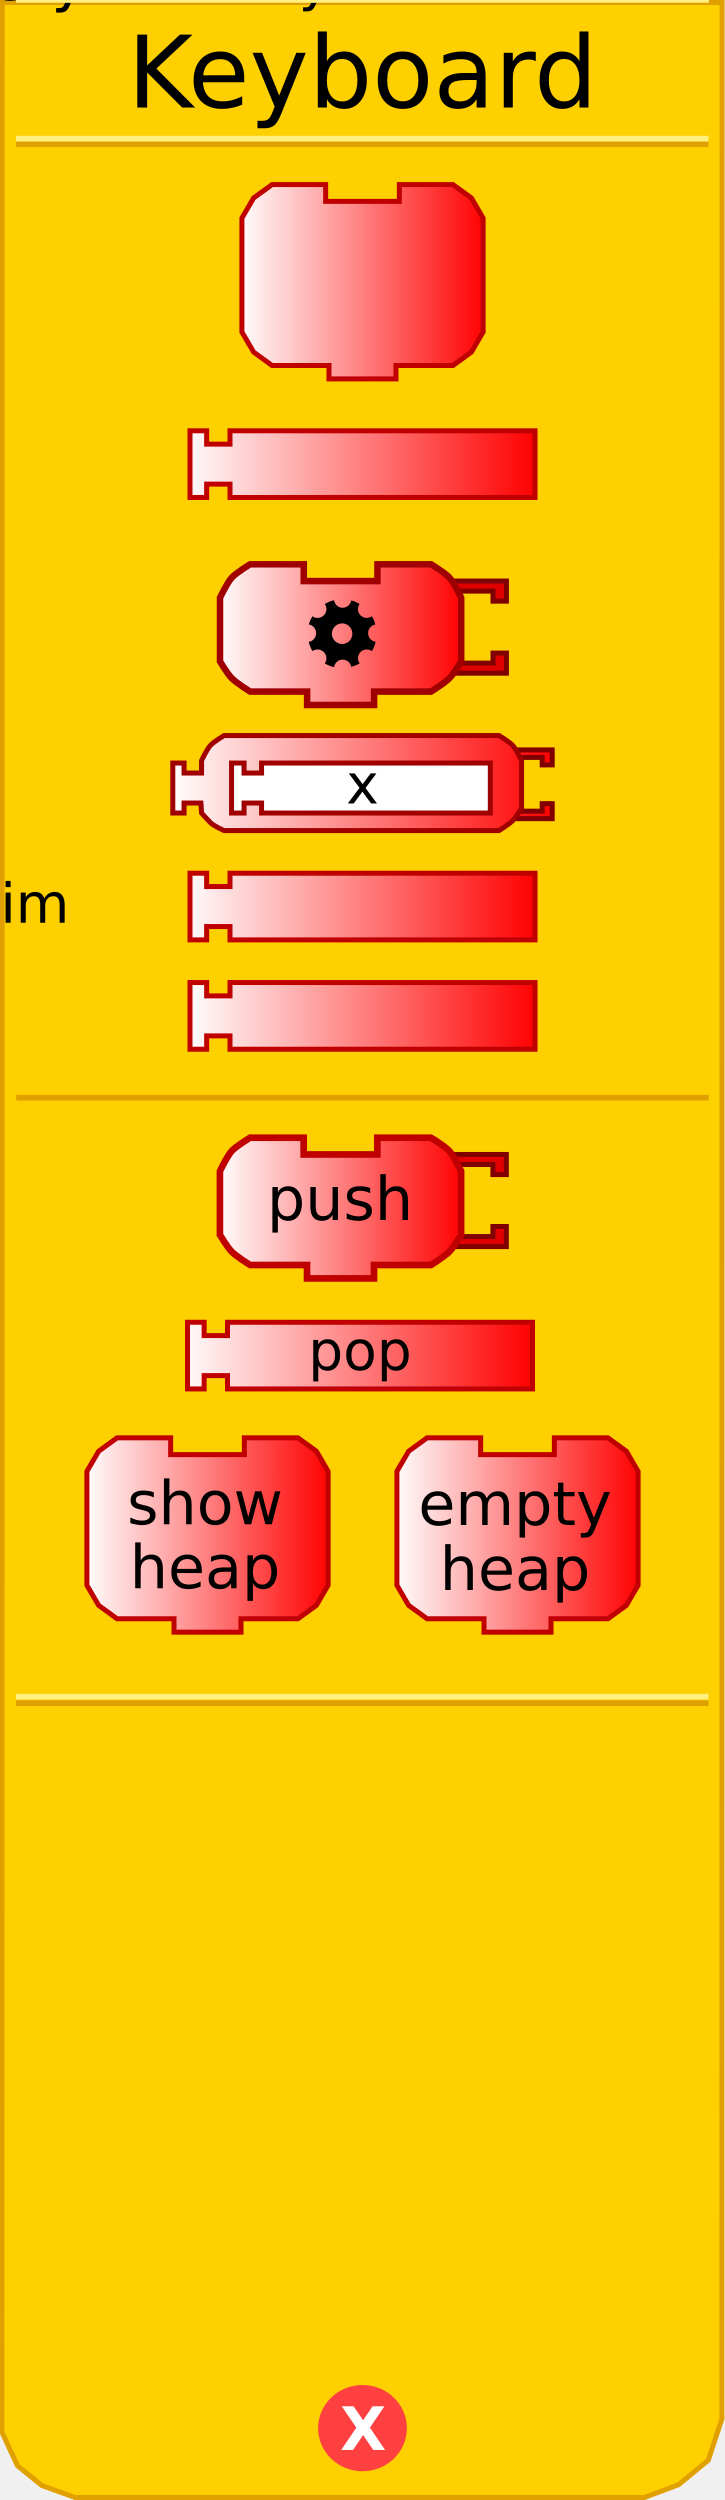
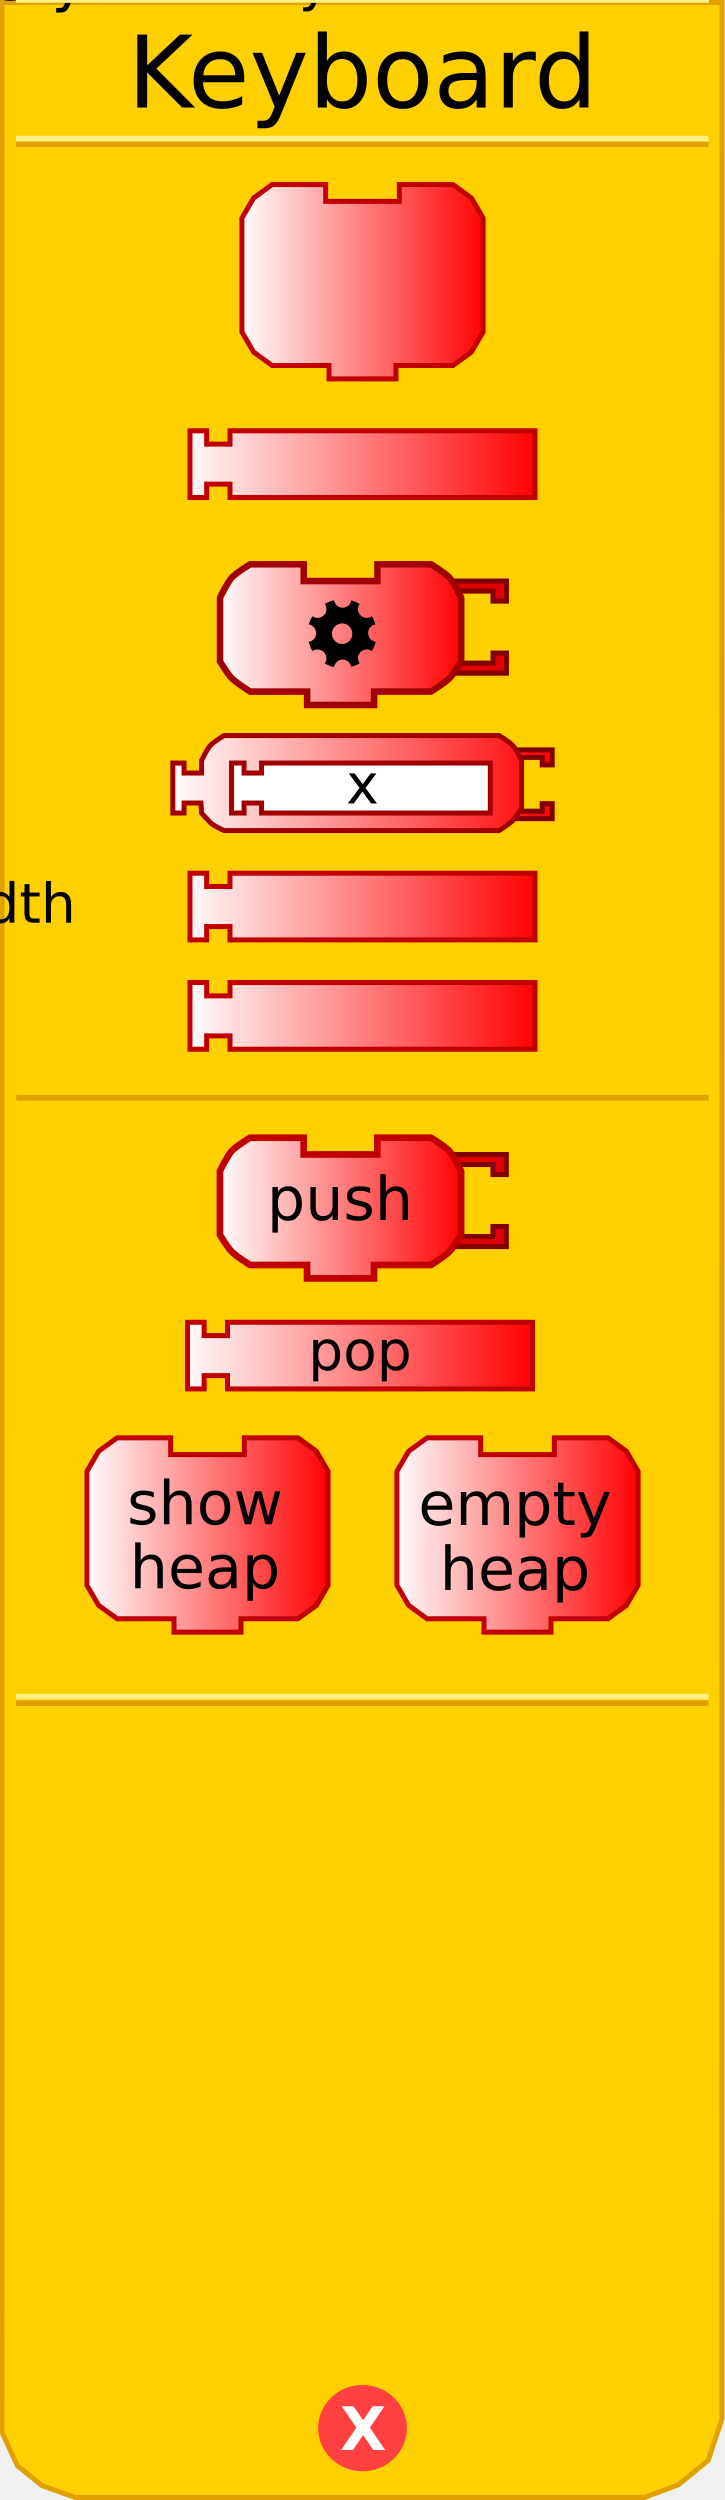
<svg xmlns="http://www.w3.org/2000/svg" xmlns:xlink="http://www.w3.org/1999/xlink" version="1.0" width="145" height="500" id="svg2">
  <defs id="defs4">
    <linearGradient id="linearGradient3712">
      <stop id="stop3714" style="stop-color:#ffffff;stop-opacity:1" offset="0" />
      <stop id="stop3716" style="stop-color:#ff0000;stop-opacity:1" offset="1" />
    </linearGradient>
    <linearGradient x1="69" y1="226" x2="140" y2="226" id="linearGradient2431" xlink:href="#linearGradient3712" gradientUnits="userSpaceOnUse" gradientTransform="translate(-32.52428,-133.8278)" />
    <linearGradient x1="0" y1="22" x2="74" y2="22" id="linearGradient3208" xlink:href="#linearGradient3712" gradientUnits="userSpaceOnUse" gradientTransform="matrix(0.67,0,0,0.67,47.71,36.24818)" />
    <linearGradient x1="69" y1="226" x2="140" y2="226" id="linearGradient2505" xlink:href="#linearGradient3712" gradientUnits="userSpaceOnUse" gradientTransform="translate(-32.52428,106.1141)" />
    <linearGradient x1="69.856" y1="226.654" x2="140.193" y2="226.654" id="linearGradient2507" xlink:href="#linearGradient3712" gradientUnits="userSpaceOnUse" gradientTransform="translate(-32.52428,132.449)" />
    <linearGradient x1="0" y1="22" x2="74" y2="22" id="linearGradient2513" xlink:href="#linearGradient3712" gradientUnits="userSpaceOnUse" gradientTransform="matrix(0.5,0,0,0.5,34.0625,146.6083)" />
    <linearGradient x1="34.062" y1="156.608" x2="110.938" y2="156.608" id="linearGradient3199" xlink:href="#linearGradient3712" gradientUnits="userSpaceOnUse" />
    <linearGradient x1="34.062" y1="156.608" x2="110.938" y2="156.608" id="linearGradient3209" xlink:href="#linearGradient3712" gradientUnits="userSpaceOnUse" />
    <linearGradient x1="34.062" y1="156.608" x2="110.938" y2="156.608" id="linearGradient3213" xlink:href="#linearGradient3712" gradientUnits="userSpaceOnUse" />
    <linearGradient x1="34.062" y1="156.608" x2="110.938" y2="156.608" id="linearGradient3219" xlink:href="#linearGradient3712" gradientUnits="userSpaceOnUse" />
    <linearGradient x1="34.062" y1="156.608" x2="110.938" y2="156.608" id="linearGradient3222" xlink:href="#linearGradient3712" gradientUnits="userSpaceOnUse" />
    <linearGradient x1="34.062" y1="156.608" x2="110.938" y2="156.608" id="linearGradient3225" xlink:href="#linearGradient3712" gradientUnits="userSpaceOnUse" />
    <linearGradient x1="0" y1="22" x2="74" y2="22" id="linearGradient3318" xlink:href="#linearGradient3712" gradientUnits="userSpaceOnUse" gradientTransform="matrix(0.67,0,0,0.67,15.71,283.0426)" />
    <linearGradient x1="0" y1="22" x2="74" y2="22" id="linearGradient3320" xlink:href="#linearGradient3712" gradientUnits="userSpaceOnUse" gradientTransform="matrix(0.67,0,0,0.67,77.71,282.9)" />
    <linearGradient x1="69" y1="226" x2="140" y2="226" id="linearGradient3322" xlink:href="#linearGradient3712" gradientUnits="userSpaceOnUse" gradientTransform="translate(-33.02428,30.4667)" />
    <linearGradient x1="0" y1="22" x2="74" y2="22" id="linearGradient3452" xlink:href="#linearGradient3712" gradientUnits="userSpaceOnUse" gradientTransform="matrix(0.67,0,0,0.67,43.3125,226.8727)" />
    <linearGradient x1="0" y1="22" x2="74" y2="22" id="linearGradient3338" xlink:href="#linearGradient3712" gradientUnits="userSpaceOnUse" gradientTransform="matrix(0.67,0,0,0.67,43.33,112.19)" />
  </defs>
  <path d="M 0.434,0.5 L 0.372,486.41 L 3.496,493.143 L 8.37,497.107 L 15.031,499.503 L 128.856,499.503 L 135.705,496.939 L 141.654,492.047 L 144.378,483.792 L 144.416,0.5 L 0.434,0.5 z" id="path23" style="fill:#ffd000;fill-opacity:1;stroke:#e0a000;stroke-width:1px;stroke-opacity:1" />
  <path d="M 79.5,438.375 C 79.5,442.862 75.75,446.5 71.125,446.5 C 66.5,446.5 62.75,442.862 62.75,438.375 C 62.75,433.888 66.5,430.25 71.125,430.25 C 75.75,430.25 79.5,433.888 79.5,438.375 L 79.5,438.375 z" transform="translate(1.375,47.25098)" id="path39" style="fill:#ff4040;fill-opacity:1;stroke:#ff4040;stroke-width:1;stroke-opacity:1" />
  <text id="text41" style="font-size:12px;font-variant:normal;font-weight:bold;text-align:start;text-anchor:start;fill:#ffffff;fill-opacity:1;stroke:none;stroke-width:1px;stroke-opacity:1;font-family:Bitstream Vera Sans">
    <tspan x="68" y="490" id="tspan43" style="font-size:12px">X</tspan>
  </text>
  <rect width="137.5" height="0.14" x="3.7" y="-28.9" transform="scale(1,-1)" id="rect15" style="opacity:1;fill:#ffd000;fill-opacity:1;stroke:#e0a000;stroke-width:1;stroke-opacity:1" />
  <rect width="137.5" height="0.14" x="3.7" y="-27.8" transform="scale(1,-1)" id="rect17" style="opacity:1;fill:#ffd000;fill-opacity:1;stroke:#fff080;stroke-width:1;stroke-opacity:1" />
  <rect width="137.5" height="0.14" x="3.7" y="-340.7" transform="scale(1,-1)" id="rect19" style="opacity:1;fill:#ffd000;fill-opacity:1;stroke:#e0a000;stroke-width:1;stroke-opacity:1" />
  <rect width="137.5" height="0.14" x="3.7" y="-339.4" transform="scale(1,-1)" id="rect4001" style="opacity:1;fill:#ffd000;fill-opacity:1;stroke:#fff080;stroke-width:1;stroke-opacity:1" />
  <text id="text28" style="font-size:12px;text-align:center;text-anchor:middle;font-family:Bitstream Vera Sans">
    <tspan x="72.5" y="21.5" id="tspan30" style="font-size:20px">Keyboard</tspan>
  </text>
  <path d="M 79.87,36.918 C 90.59,36.918 90.59,36.918 90.59,36.918 L 94.275,39.598 L 96.62,43.618 L 96.62,66.398 L 94.275,70.418 L 90.59,73.098 L 79.2,73.098 L 79.2,73.098 L 79.2,75.778 L 65.8,75.778 L 65.8,73.098 L 54.41,73.098 L 50.725,70.418 L 48.38,66.398 L 48.38,43.618 L 50.725,39.598 L 54.41,36.918 L 65.13,36.918 L 65.13,40.268 L 79.87,40.268 L 79.87,36.918 z" id="path10" style="fill:url(#linearGradient3208);fill-opacity:1;stroke:#c00000;stroke-width:1;stroke-miterlimit:4;stroke-dasharray:none;stroke-opacity:1" />
  <text style="font-size:8.04px;text-align:center;text-anchor:middle;font-family:Bitstream Vera Sans">
    <tspan x="72." y="54." id="tspan14" style="font-size:12.06px">query</tspan>
  </text>
  <text style="font-size:8.04px;text-align:center;text-anchor:middle;font-family:Bitstream Vera Sans">
    <tspan x="72." y="67." id="tspan18" style="font-size:12.06px">kb</tspan>
  </text>
  <path d="M 37.998,86.159 L 41.332,86.159 L 41.332,88.826 L 45.999,88.826 L 45.999,86.159 L 107.002,86.159 L 107.002,99.493 L 45.999,99.493 L 45.999,96.826 L 41.332,96.826 L 41.332,99.493 L 37.998,99.493 L 37.998,86.159 z" id="path2425" style="fill:url(#linearGradient2431);fill-opacity:1;stroke:#c00000;stroke-width:1;stroke-opacity:1" />
  <text style="font-size:12px;text-align:center;text-anchor:middle;font-family:Bitstream Vera Sans">
    <tspan x="72.5" y="96." id="tspan2429" style="font-size:11px">keyboard</tspan>
  </text>
  <g transform="translate(-1e-6,-151.4585)" id="g2492">
    <path d="M 37.998,326.101 L 41.332,326.101 L 41.332,328.768 L 45.999,328.768 L 45.999,326.101 L 107.002,326.101 L 107.002,339.435 L 45.999,339.435 L 45.999,336.768 L 41.332,336.768 L 41.332,339.435 L 37.998,339.435 L 37.998,326.101 z" id="path2435" style="fill:url(#linearGradient2505);fill-opacity:1;stroke:#c00000;stroke-width:1;stroke-opacity:1" />
    <text style="font-size:12px;text-align:center;text-anchor:middle;font-family:Bitstream Vera Sans">
-       <tspan x="72." y="336" id="tspan2439" style="font-size:11px">hdim</tspan>
+       <tspan x="72." y="336" id="tspan2439" style="font-size:11px">width</tspan>
    </text>
  </g>
  <g transform="translate(-5e-7,-155.9256)" id="g2497">
    <path d="M 37.998,352.436 L 41.332,352.436 L 41.332,355.103 L 45.999,355.103 L 45.999,352.436 L 107.002,352.436 L 107.002,365.77 L 45.999,365.77 L 45.999,363.103 L 41.332,363.103 L 41.332,365.77 L 37.998,365.77 L 37.998,352.436 z" id="path2429" style="fill:url(#linearGradient2507);fill-opacity:1;stroke:#c00000;stroke-width:1;stroke-opacity:1" />
    <text style="font-size:12px;text-align:center;text-anchor:middle;font-family:Bitstream Vera Sans">
-       <tspan x="72.5" y="362." id="tspan2433" style="font-size:11px">vdim</tspan>
+       <tspan x="72.5" y="362." id="tspan2433" style="font-size:11px">height</tspan>
    </text>
  </g>
  <rect width="137.5" height="0.14" x="3.75" y="-108." transform="scale(1,-1)" id="rect2656" style="opacity:1;fill:#ffd000;fill-opacity:1;stroke:#e0a000;stroke-width:1;stroke-opacity:1" />
  <rect width="137.5" height="0.14" x="3.75" y="-107." transform="scale(1,-1)" id="rect2658" style="opacity:1;fill:#ffd000;fill-opacity:1;stroke:#fff080;stroke-width:1;stroke-opacity:1" />
  <path d="M 102.188,149.983 L 110.438,149.983 L 110.438,152.983 L 108.438,152.983 L 108.438,151.483 L 103.188,151.483" id="path2493" style="fill:url(#linearGradient3225);fill-opacity:1;stroke:#800000;stroke-width:1;stroke-miterlimit:4;stroke-dasharray:none;stroke-opacity:1" />
  <path d="M 102.188,163.733 L 110.438,163.733 L 110.438,160.733 L 108.438,160.733 L 108.438,162.233 L 103.188,162.233" id="path2495" style="fill:url(#linearGradient3222);fill-opacity:1;stroke:#800000;stroke-width:1;stroke-miterlimit:4;stroke-dasharray:none;stroke-opacity:1" />
  <path d="M 63.312,147.108 C 71.312,147.108 99.812,147.108 99.812,147.108 C 99.812,147.108 101.878,148.352 102.562,149.108 C 103.261,149.881 104.312,152.108 104.312,152.108 L 104.312,161.608 C 104.312,161.608 103.204,163.455 102.562,164.108 C 101.848,164.836 99.812,166.108 99.812,166.108 L 63.312,166.108 L 63.312,166.108 L 53.312,166.108 L 44.812,166.108 C 44.812,166.108 42.777,165.226 42.062,164.498 C 41.421,163.845 40.312,162.608 40.312,162.608 L 40.182,160.608 L 36.812,160.608 L 36.812,162.608 L 34.562,162.608 L 34.562,152.608 L 36.812,152.608 L 36.812,154.608 L 40.312,154.608 L 40.312,152.108 C 40.312,152.108 41.364,149.881 42.062,149.108 C 42.747,148.352 44.812,147.108 44.812,147.108 L 53.312,147.108 L 63.312,147.108 z" id="path2653" style="fill:url(#linearGradient3219);fill-opacity:1;stroke:#a00000;stroke-width:1;stroke-miterlimit:4;stroke-dasharray:none;stroke-opacity:1" />
  <path d="M 46.312,152.608 L 48.812,152.608 L 48.812,154.608 L 52.312,154.608 L 52.312,152.608 L 98.063,152.608 L 98.063,162.608 L 52.312,162.608 L 52.312,160.608 L 48.812,160.608 L 48.812,162.608 L 46.312,162.608 L 46.312,152.608 z" id="path9" style="fill:#ffffff;fill-opacity:1;stroke:#a00000;stroke-width:1;stroke-miterlimit:4;stroke-dasharray:none;stroke-opacity:1" />
  <text style="font-size:12px;text-align:center;text-anchor:middle;fill:#000000;fill-opacity:1;font-family:Bitstream Vera Sans">
    <tspan x="72.5" y="160.7" id="tspan2696" style="font-size:11px;fill:#000000;fill-opacity:1">x</tspan>
  </text>
  <rect width="137.5" height="0.14" x="3.75" y="-219.6" transform="scale(1,-1)" id="rect3247" style="opacity:1;fill:#ffd000;fill-opacity:1;stroke:#e0a000;stroke-width:1;stroke-opacity:1" />
  <rect width="137.5" height="0.14" x="3.75" y="-218." transform="scale(1,-1)" id="rect3249" style="opacity:1;fill:#ffd000;fill-opacity:1;stroke:#fff080;stroke-width:1;stroke-opacity:1" />
  <g transform="translate(0,14)" id="g3283">
    <path d="M 37.498,250.453 L 40.832,250.453 L 40.832,253.12 L 45.499,253.12 L 45.499,250.453 L 106.502,250.453 L 106.502,263.787 L 45.499,263.787 L 45.499,261.121 L 40.832,261.121 L 40.832,263.787 L 37.498,263.787 L 37.498,250.453 z" id="path3261" style="fill:url(#linearGradient3322);fill-opacity:1;stroke:#c00000;stroke-width:1;stroke-opacity:1" />
    <text style="font-size:12px;text-align:center;text-anchor:middle;font-family:Bitstream Vera Sans">
      <tspan x="72" y="260" id="tspan3265" style="font-size:11px">pop</tspan>
    </text>
  </g>
  <g transform="translate(1,4)" id="g3304">
    <g transform="translate(0,-0.14263)" id="g3288">
      <path d="M 47.87,283.713 C 58.59,283.713 58.59,283.713 58.59,283.713 L 62.275,286.393 L 64.62,290.413 L 64.62,313.193 L 62.275,317.213 L 58.59,319.893 L 47.2,319.893 L 47.2,319.893 L 47.2,322.573 L 33.8,322.573 L 33.8,319.893 L 22.41,319.893 L 18.725,317.213 L 16.38,313.193 L 16.38,290.413 L 18.725,286.393 L 22.41,283.713 L 33.13,283.713 L 33.13,287.063 L 47.87,287.063 L 47.87,283.713 z" id="path3251" style="fill:url(#linearGradient3318);fill-opacity:1;stroke:#c00000;stroke-width:1;stroke-miterlimit:4;stroke-dasharray:none;stroke-opacity:1" />
      <text style="font-size:8.04px;text-align:center;text-anchor:middle;font-family:Bitstream Vera Sans">
        <tspan x="40" y="301" id="tspan3255" style="font-size:12.06px">show</tspan>
      </text>
      <text style="font-size:8.04px;text-align:center;text-anchor:middle;font-family:Bitstream Vera Sans">
        <tspan x="40" y="313.8" id="tspan3259" style="font-size:12.06px">heap</tspan>
      </text>
    </g>
    <g id="g3295">
      <path d="M 109.87,283.57 C 120.59,283.57 120.59,283.57 120.59,283.57 L 124.275,286.25 L 126.62,290.27 L 126.62,313.05 L 124.275,317.07 L 120.59,319.75 L 109.2,319.75 L 109.2,319.75 L 109.2,322.43 L 95.8,322.43 L 95.8,319.75 L 84.41,319.75 L 80.725,317.07 L 78.38,313.05 L 78.38,290.27 L 80.725,286.25 L 84.41,283.57 L 95.13,283.57 L 95.13,286.92 L 109.87,286.92 L 109.87,283.57 z" id="path3271" style="fill:url(#linearGradient3320);fill-opacity:1;stroke:#c00000;stroke-width:1;stroke-miterlimit:4;stroke-dasharray:none;stroke-opacity:1" />
      <text style="font-size:8.04px;text-align:center;text-anchor:middle;font-family:Bitstream Vera Sans">
        <tspan x="102" y="301" id="tspan3275" style="font-size:12.06px">empty</tspan>
      </text>
      <text style="font-size:8.04px;text-align:center;text-anchor:middle;font-family:Bitstream Vera Sans">
        <tspan x="102" y="314" id="tspan3279" style="font-size:12.06px">heap</tspan>
      </text>
    </g>
  </g>
  <path d="M 90.213,230.893 L 101.267,230.893 L 101.267,234.913 L 98.588,234.913 L 98.588,232.903 L 91.552,232.903" id="path3422" style="fill:#e00000;fill-opacity:1;stroke:#800000;stroke-width:1;stroke-miterlimit:4;stroke-dasharray:none;stroke-opacity:1" />
  <path d="M 90.213,249.318 L 101.267,249.318 L 101.267,245.298 L 98.588,245.298 L 98.588,247.308 L 91.552,247.308" id="path3424" style="fill:#e00000;fill-opacity:1;stroke:#800000;stroke-width:1;stroke-miterlimit:4;stroke-dasharray:none;stroke-opacity:1" />
  <path d="M 75.472,227.543 C 86.192,227.543 86.192,227.543 86.192,227.543 C 86.192,227.543 88.961,229.209 89.877,230.223 C 90.814,231.258 92.222,234.243 92.222,234.243 L 92.222,246.973 C 92.222,246.973 90.737,249.447 89.877,250.323 C 88.92,251.298 86.192,253.003 86.192,253.003 L 74.802,253.003 L 74.802,253.003 L 74.802,255.683 L 61.403,255.683 L 61.403,253.003 L 50.013,253.003 C 50.013,253.003 47.285,251.298 46.328,250.323 C 45.468,249.447 43.983,246.973 43.983,246.973 L 43.983,234.243 C 43.983,234.243 45.391,231.258 46.328,230.223 C 47.244,229.209 50.013,227.543 50.013,227.543 L 60.733,227.543 L 60.733,230.893 L 75.472,230.893 L 75.472,227.543 z" id="path3426" style="fill:url(#linearGradient3452);fill-opacity:1;stroke:#c00000;stroke-width:1.33;stroke-miterlimit:4;stroke-dasharray:none;stroke-opacity:1" />
  <text style="font-size:12.06px;text-align:center;text-anchor:middle;font-family:Bitstream Vera Sans">
    <tspan x="68" y="244" id="tspan3430" style="font-size:12.06px;font-family:Bitstream Vera Sans">push</tspan>
  </text>
  <path d="M 90.23,116.21 L 101.285,116.21 L 101.285,120.23 L 98.605,120.23 L 98.605,118.22 L 91.57,118.22" id="path2561" style="fill:#e00000;fill-opacity:1;stroke:#800000;stroke-width:1;stroke-miterlimit:4;stroke-dasharray:none;stroke-opacity:1" />
  <path d="M 90.23,134.635 L 101.285,134.635 L 101.285,130.615 L 98.605,130.615 L 98.605,132.625 L 91.57,132.625" id="path12" style="fill:#e00000;fill-opacity:1;stroke:#800000;stroke-width:1;stroke-miterlimit:4;stroke-dasharray:none;stroke-opacity:1" />
  <path d="M 75.49,112.86 C 86.21,112.86 86.21,112.86 86.21,112.86 C 86.21,112.86 88.978,114.526 89.895,115.54 C 90.831,116.576 92.24,119.56 92.24,119.56 L 92.24,132.29 C 92.24,132.29 90.755,134.765 89.895,135.64 C 88.937,136.615 86.21,138.32 86.21,138.32 L 74.82,138.32 L 74.82,138.32 L 74.82,141 L 61.42,141 L 61.42,138.32 L 50.03,138.32 C 50.03,138.32 47.303,136.615 46.345,135.64 C 45.485,134.765 44,132.29 44,132.29 L 44,119.56 C 44,119.56 45.409,116.576 46.345,115.54 C 47.262,114.526 50.03,112.86 50.03,112.86 L 60.75,112.86 L 60.75,116.21 L 75.49,116.21 L 75.49,112.86 z" id="path14" style="fill:url(#linearGradient3338);fill-opacity:1;stroke:#a00000;stroke-width:1.3;stroke-miterlimit:4;stroke-dasharray:none;stroke-opacity:1" />
  <path d="M 66.803,120.039 C 66.145,120.2 65.525,120.465 64.954,120.797 C 65.16,121.086 65.287,121.446 65.287,121.828 C 65.287,122.805 64.476,123.586 63.499,123.586 C 63.109,123.586 62.76,123.466 62.468,123.253 C 62.171,123.758 61.93,124.312 61.771,124.89 C 62.605,125.032 63.226,125.772 63.226,126.648 C 63.226,127.532 62.589,128.246 61.74,128.376 C 61.901,129.037 62.163,129.656 62.498,130.226 C 62.787,130.02 63.118,129.892 63.499,129.892 C 64.476,129.892 65.287,130.702 65.287,131.681 C 65.287,132.062 65.159,132.393 64.954,132.681 C 65.524,133.016 66.143,133.278 66.803,133.439 C 66.933,132.59 67.644,131.923 68.531,131.923 C 69.395,131.923 70.105,132.558 70.259,133.378 C 70.847,133.217 71.412,132.981 71.927,132.681 C 71.721,132.392 71.593,132.031 71.593,131.65 C 71.593,130.674 72.376,129.892 73.352,129.892 C 73.734,129.892 74.093,130.019 74.382,130.226 C 74.716,129.658 74.98,129.036 75.14,128.376 C 74.288,128.25 73.624,127.506 73.624,126.618 C 73.624,125.752 74.257,125.042 75.08,124.89 C 74.917,124.305 74.681,123.765 74.382,123.253 C 74.093,123.459 73.734,123.586 73.352,123.586 C 72.376,123.586 71.593,122.804 71.593,121.828 C 71.593,121.446 71.72,121.086 71.927,120.797 C 71.406,120.488 70.859,120.232 70.259,120.069 C 70.117,120.903 69.405,121.555 68.531,121.555 C 67.647,121.555 66.933,120.887 66.803,120.039 z M 68.44,124.678 C 69.573,124.678 70.471,125.605 70.471,126.739 C 70.471,127.872 69.573,128.801 68.44,128.801 C 67.31,128.801 66.379,127.872 66.379,126.739 C 66.379,125.605 67.31,124.678 68.44,124.678 z" id="circle2615" />
</svg>
